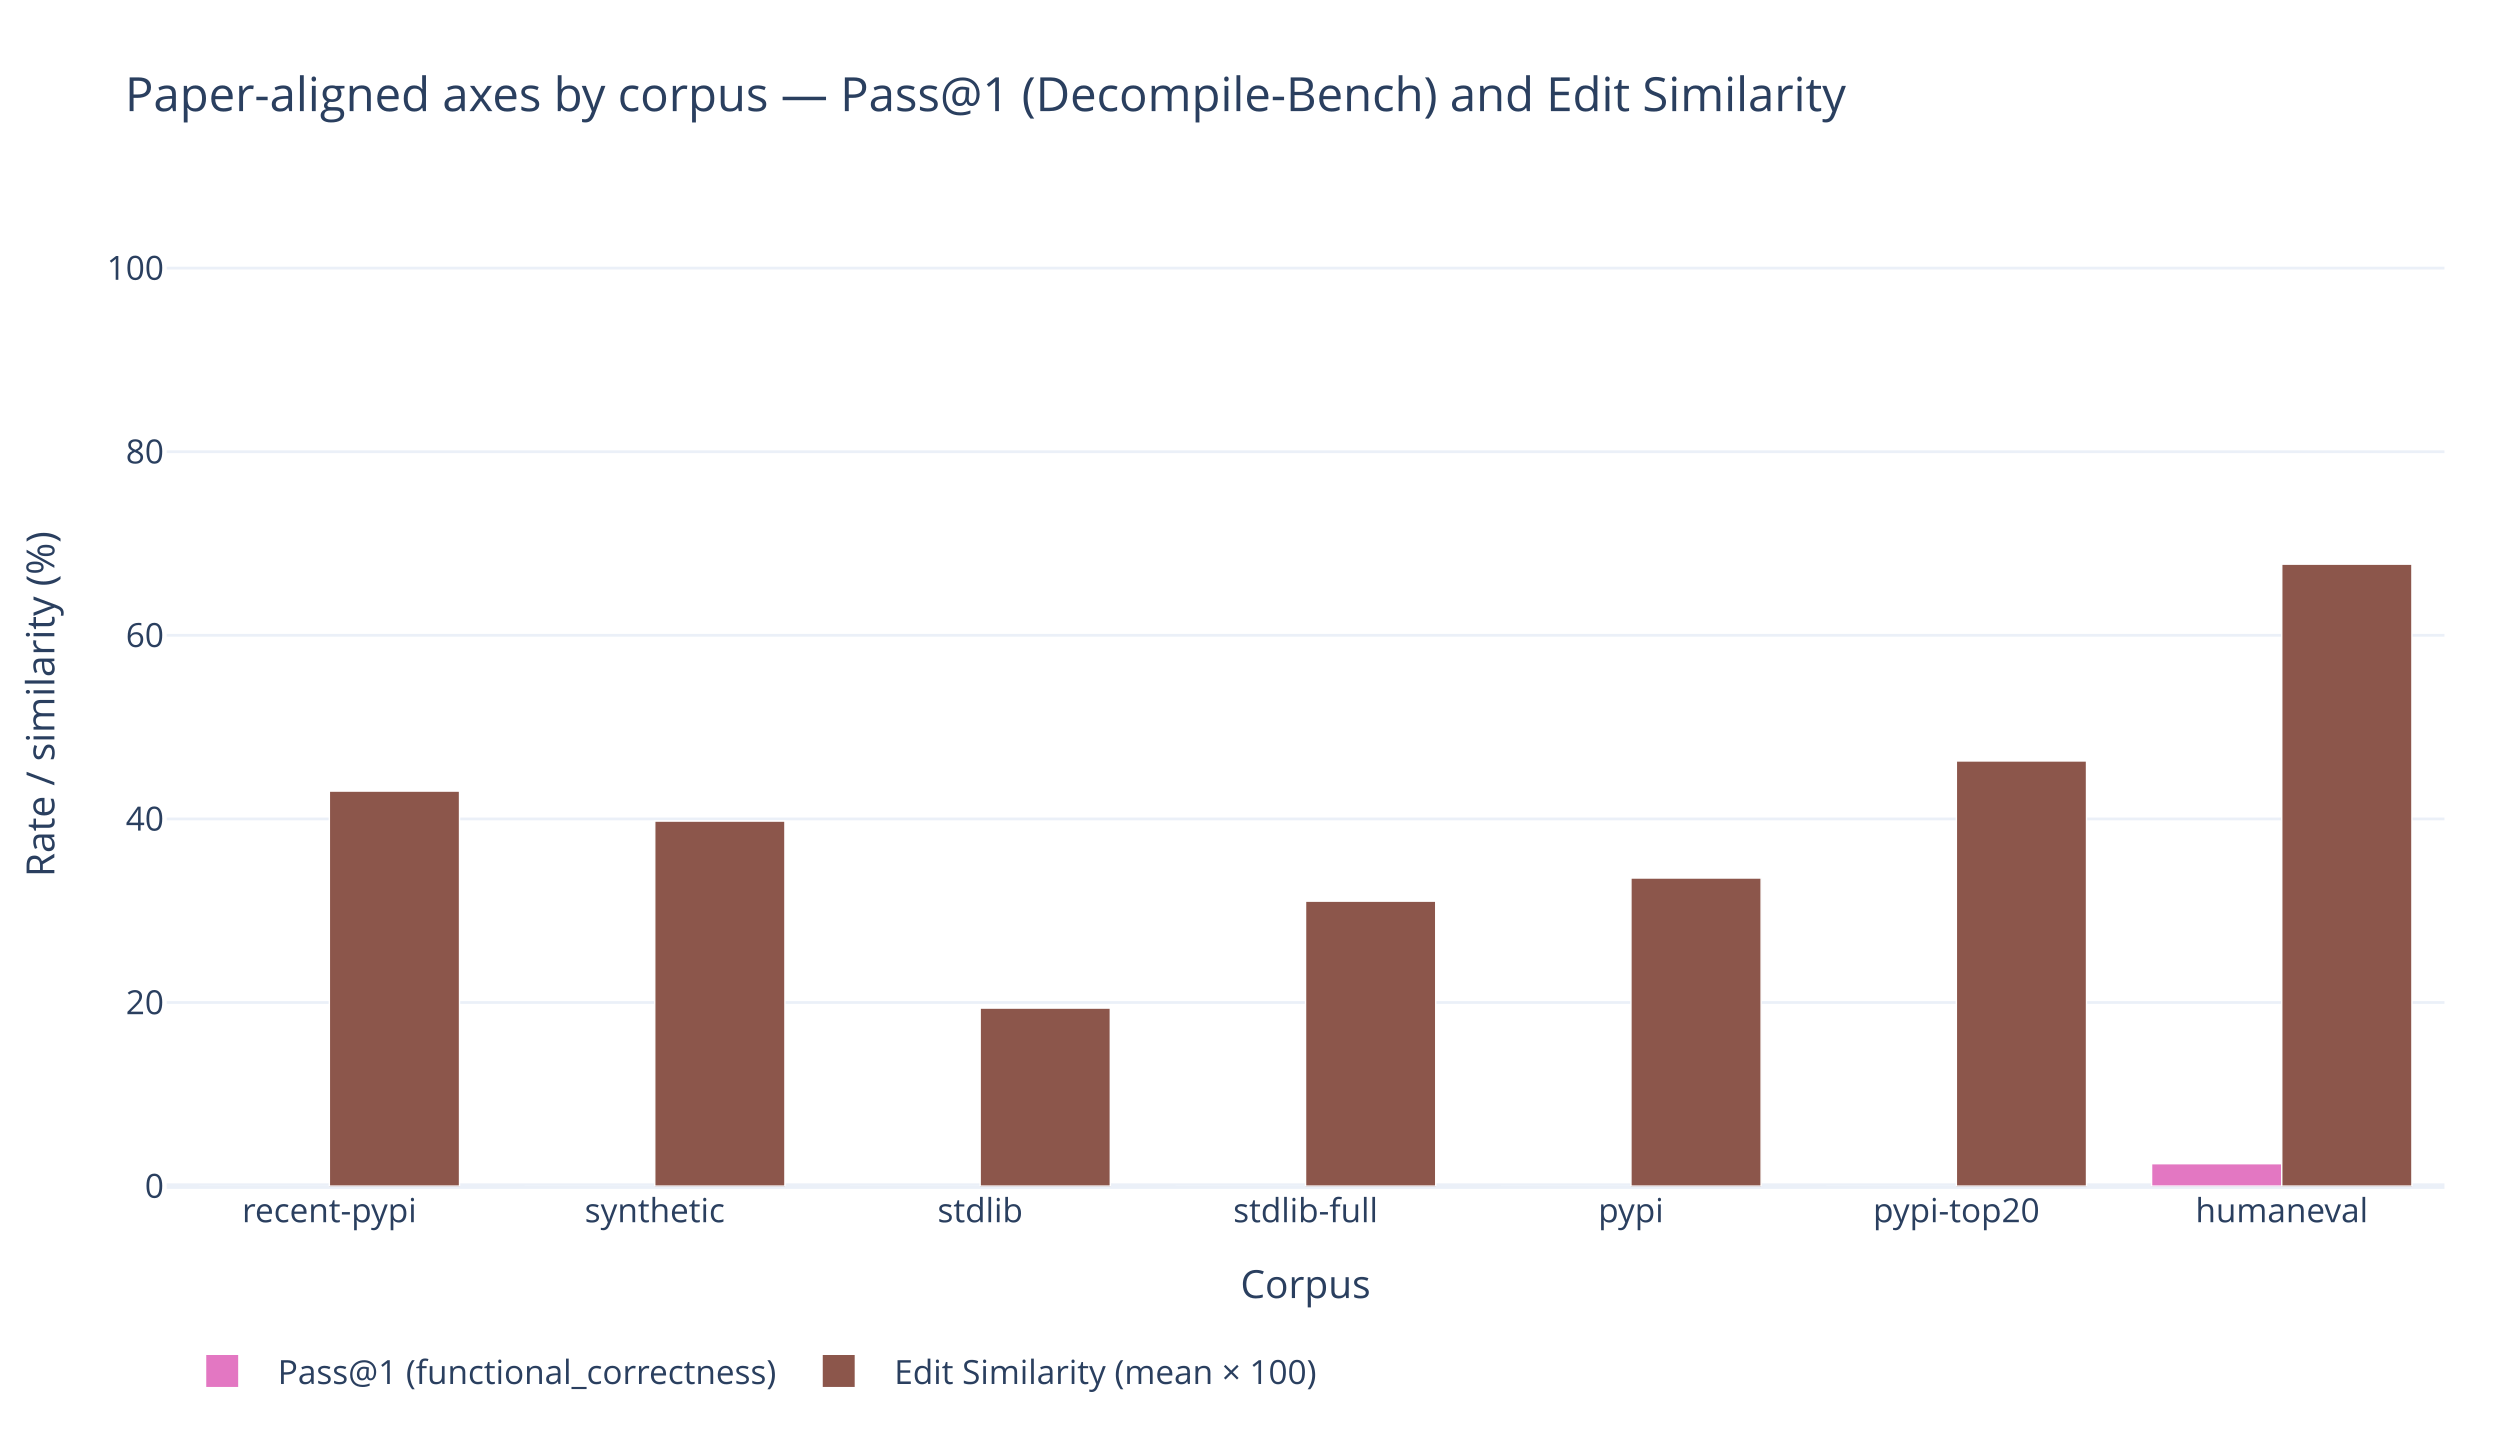
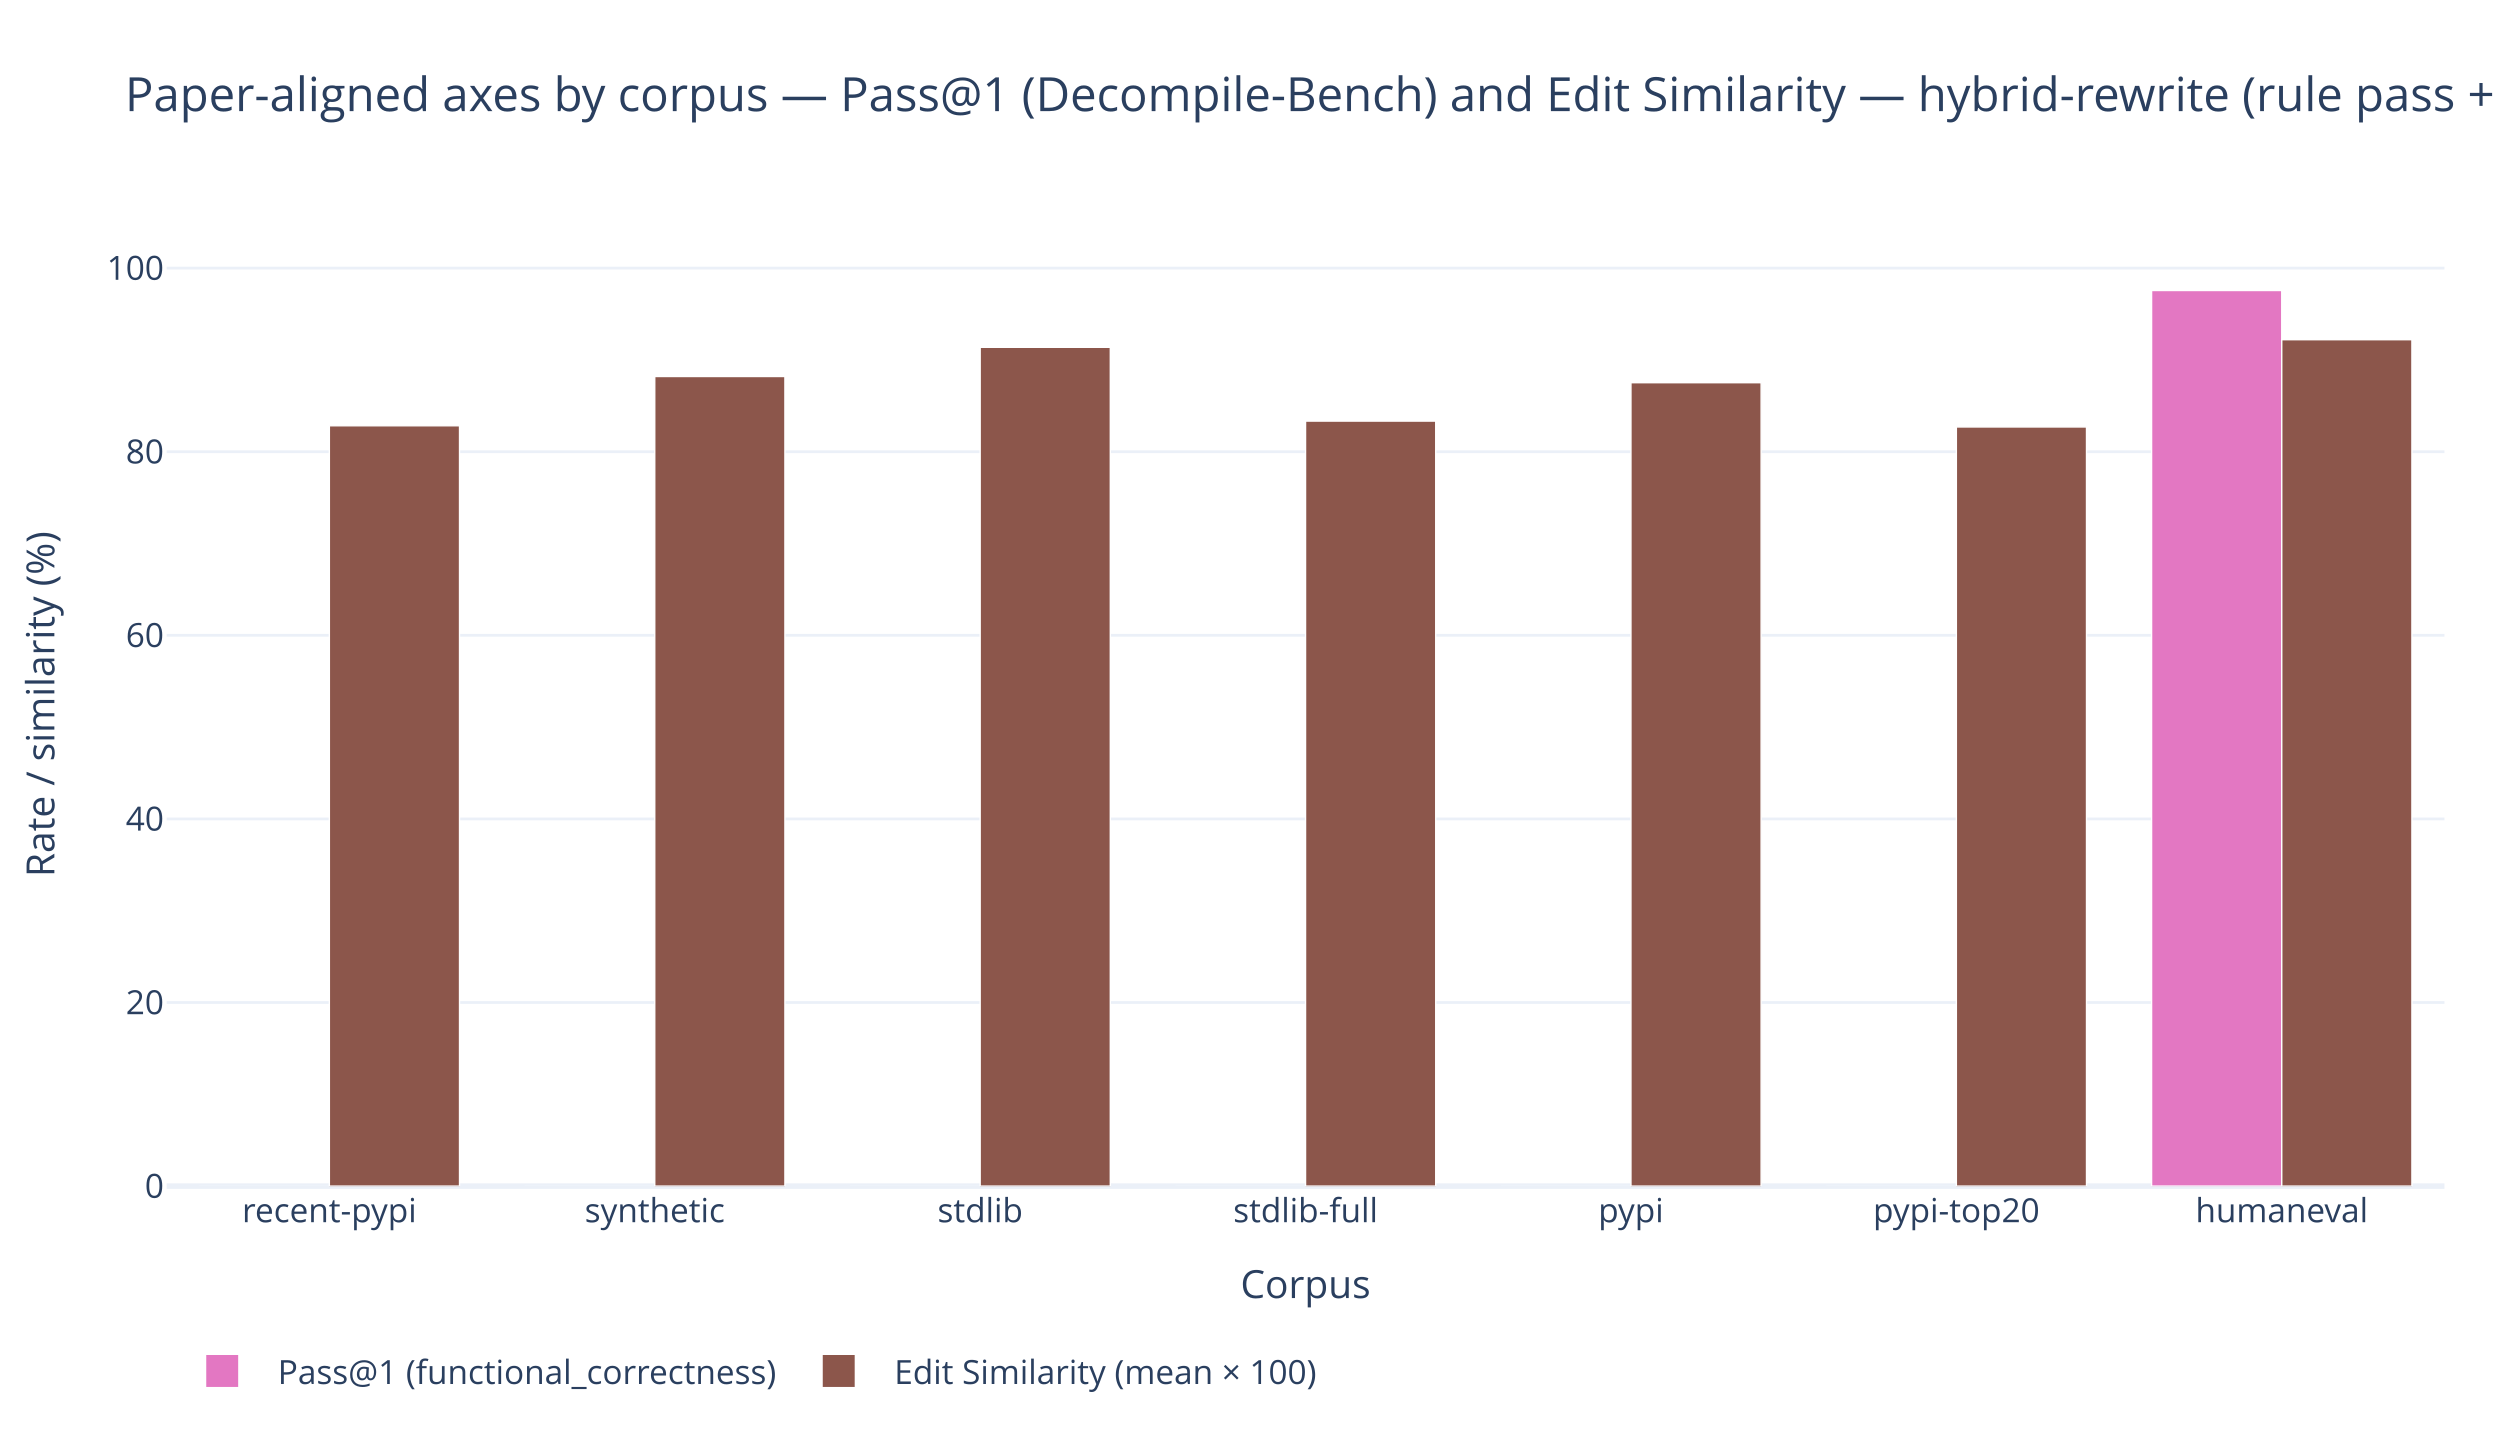
<svg xmlns="http://www.w3.org/2000/svg" class="main-svg" width="900" height="520" style="" viewBox="0 0 900 520">
  <rect x="0" y="0" width="900" height="520" style="fill: rgb(255, 255, 255); fill-opacity: 1;" />
  <defs id="svgid-13048034a9a3">
    <g class="clips">
      <clipPath id="svgid-303b32a648fa" class="plotclip">
        <rect width="820" height="347" />
      </clipPath>
      <clipPath class="axesclip" id="svgid-535ae2be001a">
        <rect x="60" y="0" width="820" height="520" />
      </clipPath>
      <clipPath class="axesclip" id="svgid-1d21d1d92ed3">
        <rect x="0" y="80" width="900" height="347" />
      </clipPath>
      <clipPath class="axesclip" id="svgid-affe6cdb5918">
        <rect x="60" y="80" width="820" height="347" />
      </clipPath>
    </g>
    <g class="gradients" />
    <g class="patterns" />
  </defs>
  <g class="bglayer" />
  <g class="layer-below">
    <g class="imagelayer" />
    <g class="shapelayer" />
  </g>
  <g class="cartesianlayer">
    <g class="subplot xy">
      <g class="layer-subplot">
        <g class="shapelayer" />
        <g class="imagelayer" />
      </g>
      <g class="minor-gridlayer">
        <g class="x" />
        <g class="y" />
      </g>
      <g class="gridlayer">
        <g class="x" />
        <g class="y">
          <path class="ygrid crisp" transform="translate(0,360.9)" d="M60,0h820" style="stroke: rgb(235, 240, 248); stroke-opacity: 1; stroke-width: 1px;" />
          <path class="ygrid crisp" transform="translate(0,294.81)" d="M60,0h820" style="stroke: rgb(235, 240, 248); stroke-opacity: 1; stroke-width: 1px;" />
          <path class="ygrid crisp" transform="translate(0,228.71)" d="M60,0h820" style="stroke: rgb(235, 240, 248); stroke-opacity: 1; stroke-width: 1px;" />
          <path class="ygrid crisp" transform="translate(0,162.62)" d="M60,0h820" style="stroke: rgb(235, 240, 248); stroke-opacity: 1; stroke-width: 1px;" />
          <path class="ygrid crisp" transform="translate(0,96.52)" d="M60,0h820" style="stroke: rgb(235, 240, 248); stroke-opacity: 1; stroke-width: 1px;" />
        </g>
      </g>
      <g class="zerolinelayer">
        <path class="yzl zl crisp" transform="translate(0,427)" d="M60,0h820" style="stroke: rgb(235, 240, 248); stroke-opacity: 1; stroke-width: 2px;" />
      </g>
      <g class="layer-between">
        <g class="shapelayer" />
        <g class="imagelayer" />
      </g>
      <path class="xlines-below" />
      <path class="ylines-below" />
      <g class="overlines-below" />
      <g class="xaxislayer-below" />
      <g class="yaxislayer-below" />
      <g class="overaxes-below" />
      <g class="overplot">
        <g class="xy" transform="translate(60,80)" clip-path="url(#svgid-303b32a648fa)">
          <g class="barlayer mlayer">
            <g class="trace bars" style="opacity: 1;">
              <g class="points">
                <g class="point">
                  <path d="M11.71,347V347H58.57V347Z" style="vector-effect: none; opacity: 0.2; stroke-width: 0.5px; fill: rgb(227, 119, 194); fill-opacity: 1; stroke: rgb(255, 255, 255); stroke-opacity: 1;" />
                </g>
                <g class="point">
                  <path d="M128.86,347V347H175.71V347Z" style="vector-effect: none; opacity: 0.2; stroke-width: 0.5px; fill: rgb(227, 119, 194); fill-opacity: 1; stroke: rgb(255, 255, 255); stroke-opacity: 1;" />
                </g>
                <g class="point">
                  <path d="M246,347V347H292.86V347Z" style="vector-effect: none; opacity: 0.2; stroke-width: 0.5px; fill: rgb(227, 119, 194); fill-opacity: 1; stroke: rgb(255, 255, 255); stroke-opacity: 1;" />
                </g>
                <g class="point">
                  <path d="M363.14,347V347H410V347Z" style="vector-effect: none; opacity: 0.2; stroke-width: 0.5px; fill: rgb(227, 119, 194); fill-opacity: 1; stroke: rgb(255, 255, 255); stroke-opacity: 1;" />
                </g>
                <g class="point">
                  <path d="M480.29,347V347H527.14V347Z" style="vector-effect: none; opacity: 0.2; stroke-width: 0.5px; fill: rgb(227, 119, 194); fill-opacity: 1; stroke: rgb(255, 255, 255); stroke-opacity: 1;" />
                </g>
                <g class="point">
                  <path d="M597.43,347V347H644.29V347Z" style="vector-effect: none; opacity: 0.2; stroke-width: 0.5px; fill: rgb(227, 119, 194); fill-opacity: 1; stroke: rgb(255, 255, 255); stroke-opacity: 1;" />
                </g>
                <g class="point">
-                   <path d="M714.57,347V338.94H761.43V347Z" style="vector-effect: none; opacity: 1; stroke-width: 0.5px; fill: rgb(227, 119, 194); fill-opacity: 1; stroke: rgb(255, 255, 255); stroke-opacity: 1;" />
+                   <path d="M714.57,347V24.58H761.43V347Z" style="vector-effect: none; opacity: 1; stroke-width: 0.5px; fill: rgb(227, 119, 194); fill-opacity: 1; stroke: rgb(255, 255, 255); stroke-opacity: 1;" />
                </g>
              </g>
            </g>
            <g class="trace bars" style="opacity: 1;">
              <g class="points">
                <g class="point">
-                   <path d="M58.57,347V204.79H105.43V347Z" style="vector-effect: none; opacity: 1; stroke-width: 0.5px; fill: rgb(140, 86, 75); fill-opacity: 1; stroke: rgb(255, 255, 255); stroke-opacity: 1;" />
-                 </g>
-                 <g class="point">
-                   <path d="M175.71,347V215.59H222.57V347Z" style="vector-effect: none; opacity: 1; stroke-width: 0.5px; fill: rgb(140, 86, 75); fill-opacity: 1; stroke: rgb(255, 255, 255); stroke-opacity: 1;" />
-                 </g>
-                 <g class="point">
-                   <path d="M292.86,347V282.91H339.71V347Z" style="vector-effect: none; opacity: 1; stroke-width: 0.5px; fill: rgb(140, 86, 75); fill-opacity: 1; stroke: rgb(255, 255, 255); stroke-opacity: 1;" />
-                 </g>
-                 <g class="point">
-                   <path d="M410,347V244.41H456.86V347Z" style="vector-effect: none; opacity: 1; stroke-width: 0.5px; fill: rgb(140, 86, 75); fill-opacity: 1; stroke: rgb(255, 255, 255); stroke-opacity: 1;" />
-                 </g>
-                 <g class="point">
-                   <path d="M527.14,347V236.09H574V347Z" style="vector-effect: none; opacity: 1; stroke-width: 0.5px; fill: rgb(140, 86, 75); fill-opacity: 1; stroke: rgb(255, 255, 255); stroke-opacity: 1;" />
-                 </g>
-                 <g class="point">
-                   <path d="M644.29,347V193.96H691.14V347Z" style="vector-effect: none; opacity: 1; stroke-width: 0.5px; fill: rgb(140, 86, 75); fill-opacity: 1; stroke: rgb(255, 255, 255); stroke-opacity: 1;" />
-                 </g>
-                 <g class="point">
-                   <path d="M761.43,347V123.11H808.29V347Z" style="vector-effect: none; opacity: 1; stroke-width: 0.5px; fill: rgb(140, 86, 75); fill-opacity: 1; stroke: rgb(255, 255, 255); stroke-opacity: 1;" />
+                   <path d="M58.57,347V73.27H105.43V347Z" style="vector-effect: none; opacity: 1; stroke-width: 0.5px; fill: rgb(140, 86, 75); fill-opacity: 1; stroke: rgb(255, 255, 255); stroke-opacity: 1;" />
+                 </g>
+                 <g class="point">
+                   <path d="M175.71,347V55.53H222.57V347Z" style="vector-effect: none; opacity: 1; stroke-width: 0.5px; fill: rgb(140, 86, 75); fill-opacity: 1; stroke: rgb(255, 255, 255); stroke-opacity: 1;" />
+                 </g>
+                 <g class="point">
+                   <path d="M292.86,347V45.04H339.71V347Z" style="vector-effect: none; opacity: 1; stroke-width: 0.5px; fill: rgb(140, 86, 75); fill-opacity: 1; stroke: rgb(255, 255, 255); stroke-opacity: 1;" />
+                 </g>
+                 <g class="point">
+                   <path d="M410,347V71.59H456.86V347Z" style="vector-effect: none; opacity: 1; stroke-width: 0.5px; fill: rgb(140, 86, 75); fill-opacity: 1; stroke: rgb(255, 255, 255); stroke-opacity: 1;" />
+                 </g>
+                 <g class="point">
+                   <path d="M527.14,347V57.78H574V347Z" style="vector-effect: none; opacity: 1; stroke-width: 0.5px; fill: rgb(140, 86, 75); fill-opacity: 1; stroke: rgb(255, 255, 255); stroke-opacity: 1;" />
+                 </g>
+                 <g class="point">
+                   <path d="M644.29,347V73.7H691.14V347Z" style="vector-effect: none; opacity: 1; stroke-width: 0.5px; fill: rgb(140, 86, 75); fill-opacity: 1; stroke: rgb(255, 255, 255); stroke-opacity: 1;" />
+                 </g>
+                 <g class="point">
+                   <path d="M761.43,347V42.29H808.29V347Z" style="vector-effect: none; opacity: 1; stroke-width: 0.5px; fill: rgb(140, 86, 75); fill-opacity: 1; stroke: rgb(255, 255, 255); stroke-opacity: 1;" />
                </g>
              </g>
            </g>
          </g>
        </g>
      </g>
      <g class="zerolinelayer-above" />
      <path class="xlines-above crisp" d="M0,0" style="fill: none;" />
      <path class="ylines-above crisp" d="M0,0" style="fill: none;" />
      <g class="overlines-above" />
      <g class="xaxislayer-above">
        <g class="xtick">
          <text text-anchor="middle" x="0" y="440" transform="translate(118.57,0)" style="font-family: 'Open Sans', verdana, arial, sans-serif; font-size: 12px; fill: rgb(42, 63, 95); fill-opacity: 1; white-space: pre;">recent-pypi</text>
        </g>
        <g class="xtick">
          <text text-anchor="middle" x="0" y="440" transform="translate(235.71,0)" style="font-family: 'Open Sans', verdana, arial, sans-serif; font-size: 12px; fill: rgb(42, 63, 95); fill-opacity: 1; white-space: pre;">synthetic</text>
        </g>
        <g class="xtick">
          <text text-anchor="middle" x="0" y="440" transform="translate(352.86,0)" style="font-family: 'Open Sans', verdana, arial, sans-serif; font-size: 12px; fill: rgb(42, 63, 95); fill-opacity: 1; white-space: pre;">stdlib</text>
        </g>
        <g class="xtick">
          <text text-anchor="middle" x="0" y="440" transform="translate(470,0)" style="font-family: 'Open Sans', verdana, arial, sans-serif; font-size: 12px; fill: rgb(42, 63, 95); fill-opacity: 1; white-space: pre;">stdlib-full</text>
        </g>
        <g class="xtick">
          <text text-anchor="middle" x="0" y="440" transform="translate(587.14,0)" style="font-family: 'Open Sans', verdana, arial, sans-serif; font-size: 12px; fill: rgb(42, 63, 95); fill-opacity: 1; white-space: pre;">pypi</text>
        </g>
        <g class="xtick">
          <text text-anchor="middle" x="0" y="440" transform="translate(704.29,0)" style="font-family: 'Open Sans', verdana, arial, sans-serif; font-size: 12px; fill: rgb(42, 63, 95); fill-opacity: 1; white-space: pre;">pypi-top20</text>
        </g>
        <g class="xtick">
          <text text-anchor="middle" x="0" y="440" transform="translate(821.43,0)" style="font-family: 'Open Sans', verdana, arial, sans-serif; font-size: 12px; fill: rgb(42, 63, 95); fill-opacity: 1; white-space: pre;">humaneval</text>
        </g>
      </g>
      <g class="yaxislayer-above">
        <g class="ytick">
          <text text-anchor="end" x="59" y="4.2" transform="translate(0,427)" style="font-family: 'Open Sans', verdana, arial, sans-serif; font-size: 12px; fill: rgb(42, 63, 95); fill-opacity: 1; white-space: pre;">0</text>
        </g>
        <g class="ytick">
          <text text-anchor="end" x="59" y="4.2" style="font-family: 'Open Sans', verdana, arial, sans-serif; font-size: 12px; fill: rgb(42, 63, 95); fill-opacity: 1; white-space: pre;" transform="translate(0,360.9)">20</text>
        </g>
        <g class="ytick">
          <text text-anchor="end" x="59" y="4.2" style="font-family: 'Open Sans', verdana, arial, sans-serif; font-size: 12px; fill: rgb(42, 63, 95); fill-opacity: 1; white-space: pre;" transform="translate(0,294.81)">40</text>
        </g>
        <g class="ytick">
          <text text-anchor="end" x="59" y="4.2" style="font-family: 'Open Sans', verdana, arial, sans-serif; font-size: 12px; fill: rgb(42, 63, 95); fill-opacity: 1; white-space: pre;" transform="translate(0,228.71)">60</text>
        </g>
        <g class="ytick">
          <text text-anchor="end" x="59" y="4.2" style="font-family: 'Open Sans', verdana, arial, sans-serif; font-size: 12px; fill: rgb(42, 63, 95); fill-opacity: 1; white-space: pre;" transform="translate(0,162.62)">80</text>
        </g>
        <g class="ytick">
          <text text-anchor="end" x="59" y="4.2" style="font-family: 'Open Sans', verdana, arial, sans-serif; font-size: 12px; fill: rgb(42, 63, 95); fill-opacity: 1; white-space: pre;" transform="translate(0,96.52)">100</text>
        </g>
      </g>
      <g class="overaxes-above" />
    </g>
  </g>
  <g class="polarlayer" />
  <g class="smithlayer" />
  <g class="ternarylayer" />
  <g class="geolayer" />
  <g class="funnelarealayer" />
  <g class="pielayer" />
  <g class="iciclelayer" />
  <g class="treemaplayer" />
  <g class="sunburstlayer" />
  <g class="glimages" />
  <defs id="svgid-29af2964cad5">
    <g class="clips" />
    <clipPath id="svgid-40e13639f413">
      <rect width="415" height="29" x="0" y="0" />
    </clipPath>
  </defs>
  <g class="layer-above">
    <g class="imagelayer" />
    <g class="shapelayer" />
  </g>
  <g class="infolayer">
    <g class="legend" pointer-events="all" transform="translate(60,479.05)">
      <rect class="bg" shape-rendering="crispEdges" style="stroke: rgb(68, 68, 68); stroke-opacity: 1; fill: rgb(255, 255, 255); fill-opacity: 1; stroke-width: 0px;" width="415" height="29" x="0" y="0" />
      <g class="scrollbox" transform="" clip-path="url(#svgid-40e13639f413)">
        <g class="groups">
          <g class="traces" transform="translate(0,14.5)" style="opacity: 1;">
            <text class="legendtext" text-anchor="start" x="40" y="4.68" style="font-family: 'Open Sans', verdana, arial, sans-serif; font-size: 12px; fill: rgb(42, 63, 95); fill-opacity: 1; white-space: pre;">Pass@1 (functional_correctness)</text>
            <g class="layers" style="opacity: 1;">
              <g class="legendfill" />
              <g class="legendlines" />
              <g class="legendsymbols">
                <g class="legendpoints">
                  <path class="legendundefined" d="M6,6H-6V-6H6Z" transform="translate(20,0)" style="stroke-width: 0.5px; fill: rgb(227, 119, 194); fill-opacity: 1; stroke: rgb(255, 255, 255); stroke-opacity: 1;" />
                </g>
              </g>
            </g>
            <rect class="legendtoggle" x="0" y="-9.5" width="219.438" height="19" style="fill: rgb(0, 0, 0); fill-opacity: 0;" />
          </g>
          <g class="traces" transform="translate(221.9375,14.5)" style="opacity: 1;">
            <text class="legendtext" text-anchor="start" x="40" y="4.68" style="font-family: 'Open Sans', verdana, arial, sans-serif; font-size: 12px; fill: rgb(42, 63, 95); fill-opacity: 1; white-space: pre;">Edit Similarity (mean × 100)</text>
            <g class="layers" style="opacity: 1;">
              <g class="legendfill" />
              <g class="legendlines" />
              <g class="legendsymbols">
                <g class="legendpoints">
                  <path class="legendundefined" d="M6,6H-6V-6H6Z" transform="translate(20,0)" style="stroke-width: 0.5px; fill: rgb(140, 86, 75); fill-opacity: 1; stroke: rgb(255, 255, 255); stroke-opacity: 1;" />
                </g>
              </g>
            </g>
            <rect class="legendtoggle" x="0" y="-9.5" width="190.234" height="19" style="fill: rgb(0, 0, 0); fill-opacity: 0;" />
          </g>
        </g>
      </g>
      <rect class="scrollbar" rx="20" ry="3" width="0" height="0" style="fill: rgb(128, 139, 164); fill-opacity: 1;" x="0" y="0" />
    </g>
    <g class="g-gtitle">
-       <text class="gtitle" x="45" y="40" text-anchor="start" dy="0em" style="opacity: 1; font-family: 'Open Sans', verdana, arial, sans-serif; font-size: 17px; fill: rgb(42, 63, 95); fill-opacity: 1; white-space: pre;">Paper-aligned axes by corpus — Pass@1 (Decompile-Bench) and Edit Similarity</text>
+       <text class="gtitle" x="45" y="40" text-anchor="start" dy="0em" style="opacity: 1; font-family: 'Open Sans', verdana, arial, sans-serif; font-size: 17px; fill: rgb(42, 63, 95); fill-opacity: 1; white-space: pre;">Paper-aligned axes by corpus — Pass@1 (Decompile-Bench) and Edit Similarity — hybrid-rewrite (rule pass + 1 Codex call per module)</text>
    </g>
    <g class="g-xtitle">
      <text class="xtitle" x="470" y="467.3" text-anchor="middle" style="opacity: 1; font-family: 'Open Sans', verdana, arial, sans-serif; font-size: 14px; fill: rgb(42, 63, 95); fill-opacity: 1; white-space: pre;">Corpus</text>
    </g>
    <g class="g-ytitle">
      <text class="ytitle" transform="rotate(-90,19.56875,253.5)" x="19.569" y="253.5" text-anchor="middle" style="opacity: 1; font-family: 'Open Sans', verdana, arial, sans-serif; font-size: 14px; fill: rgb(42, 63, 95); fill-opacity: 1; white-space: pre;">Rate / similarity (%)</text>
    </g>
  </g>
</svg>
